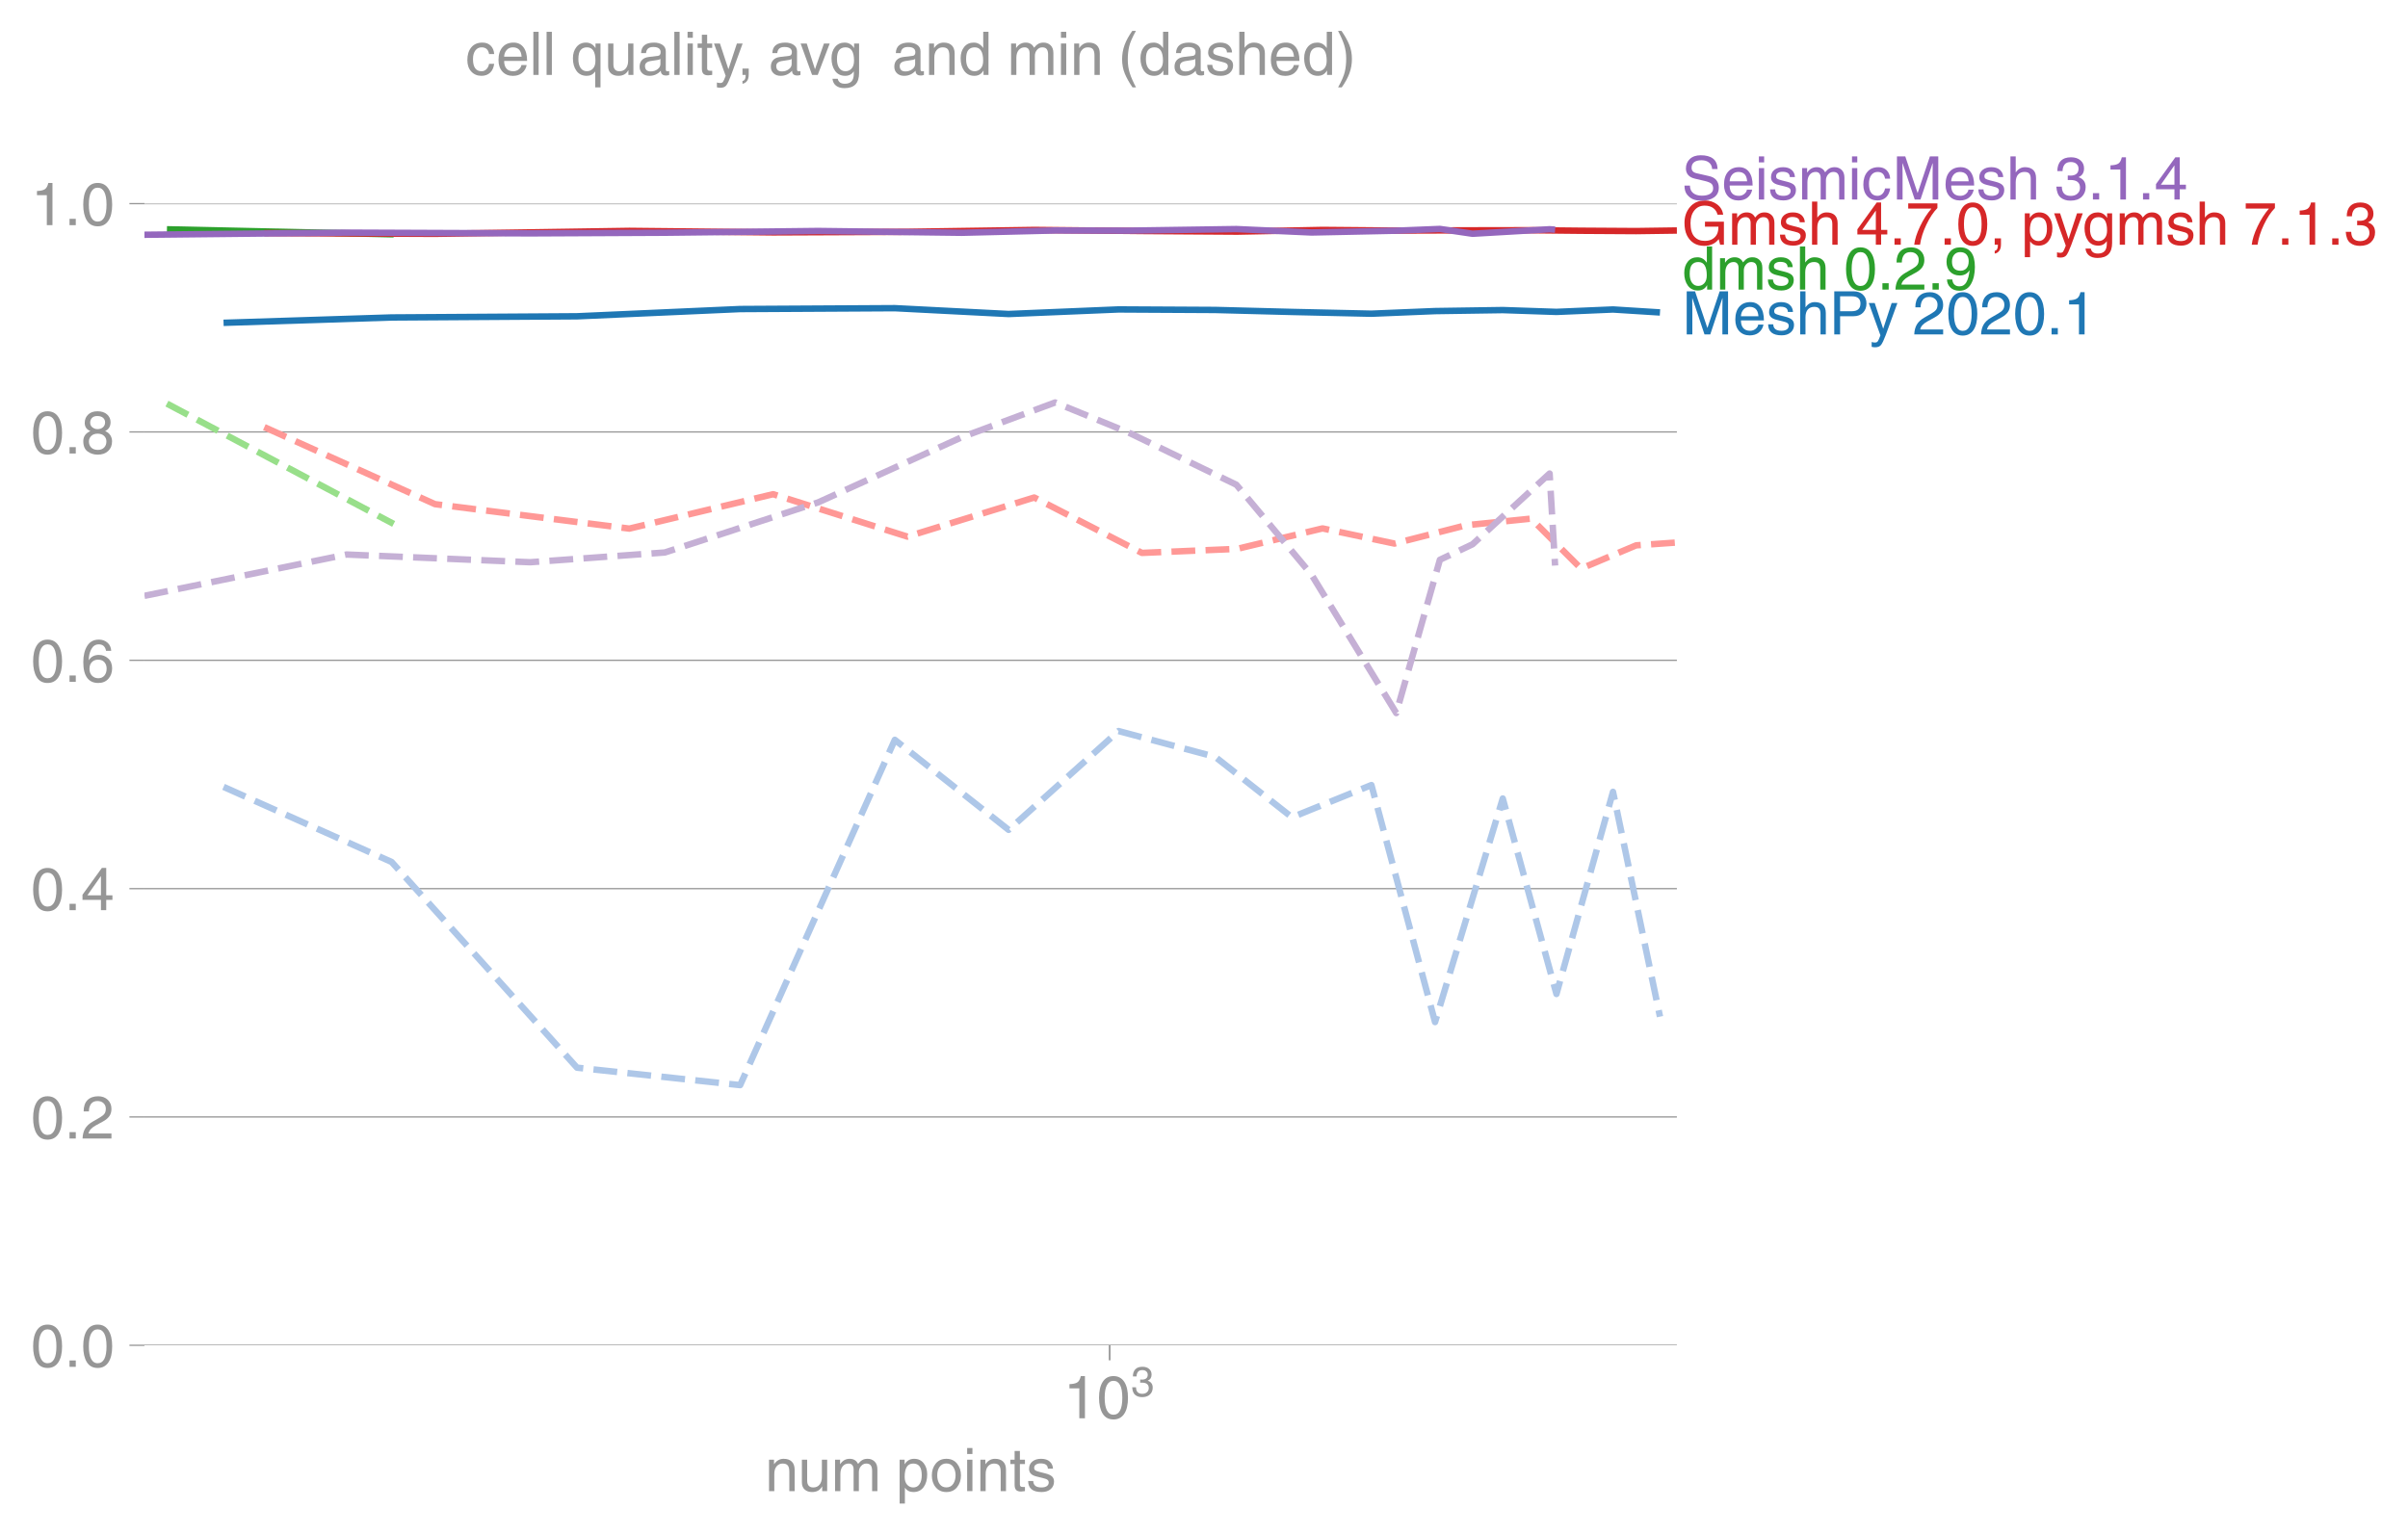
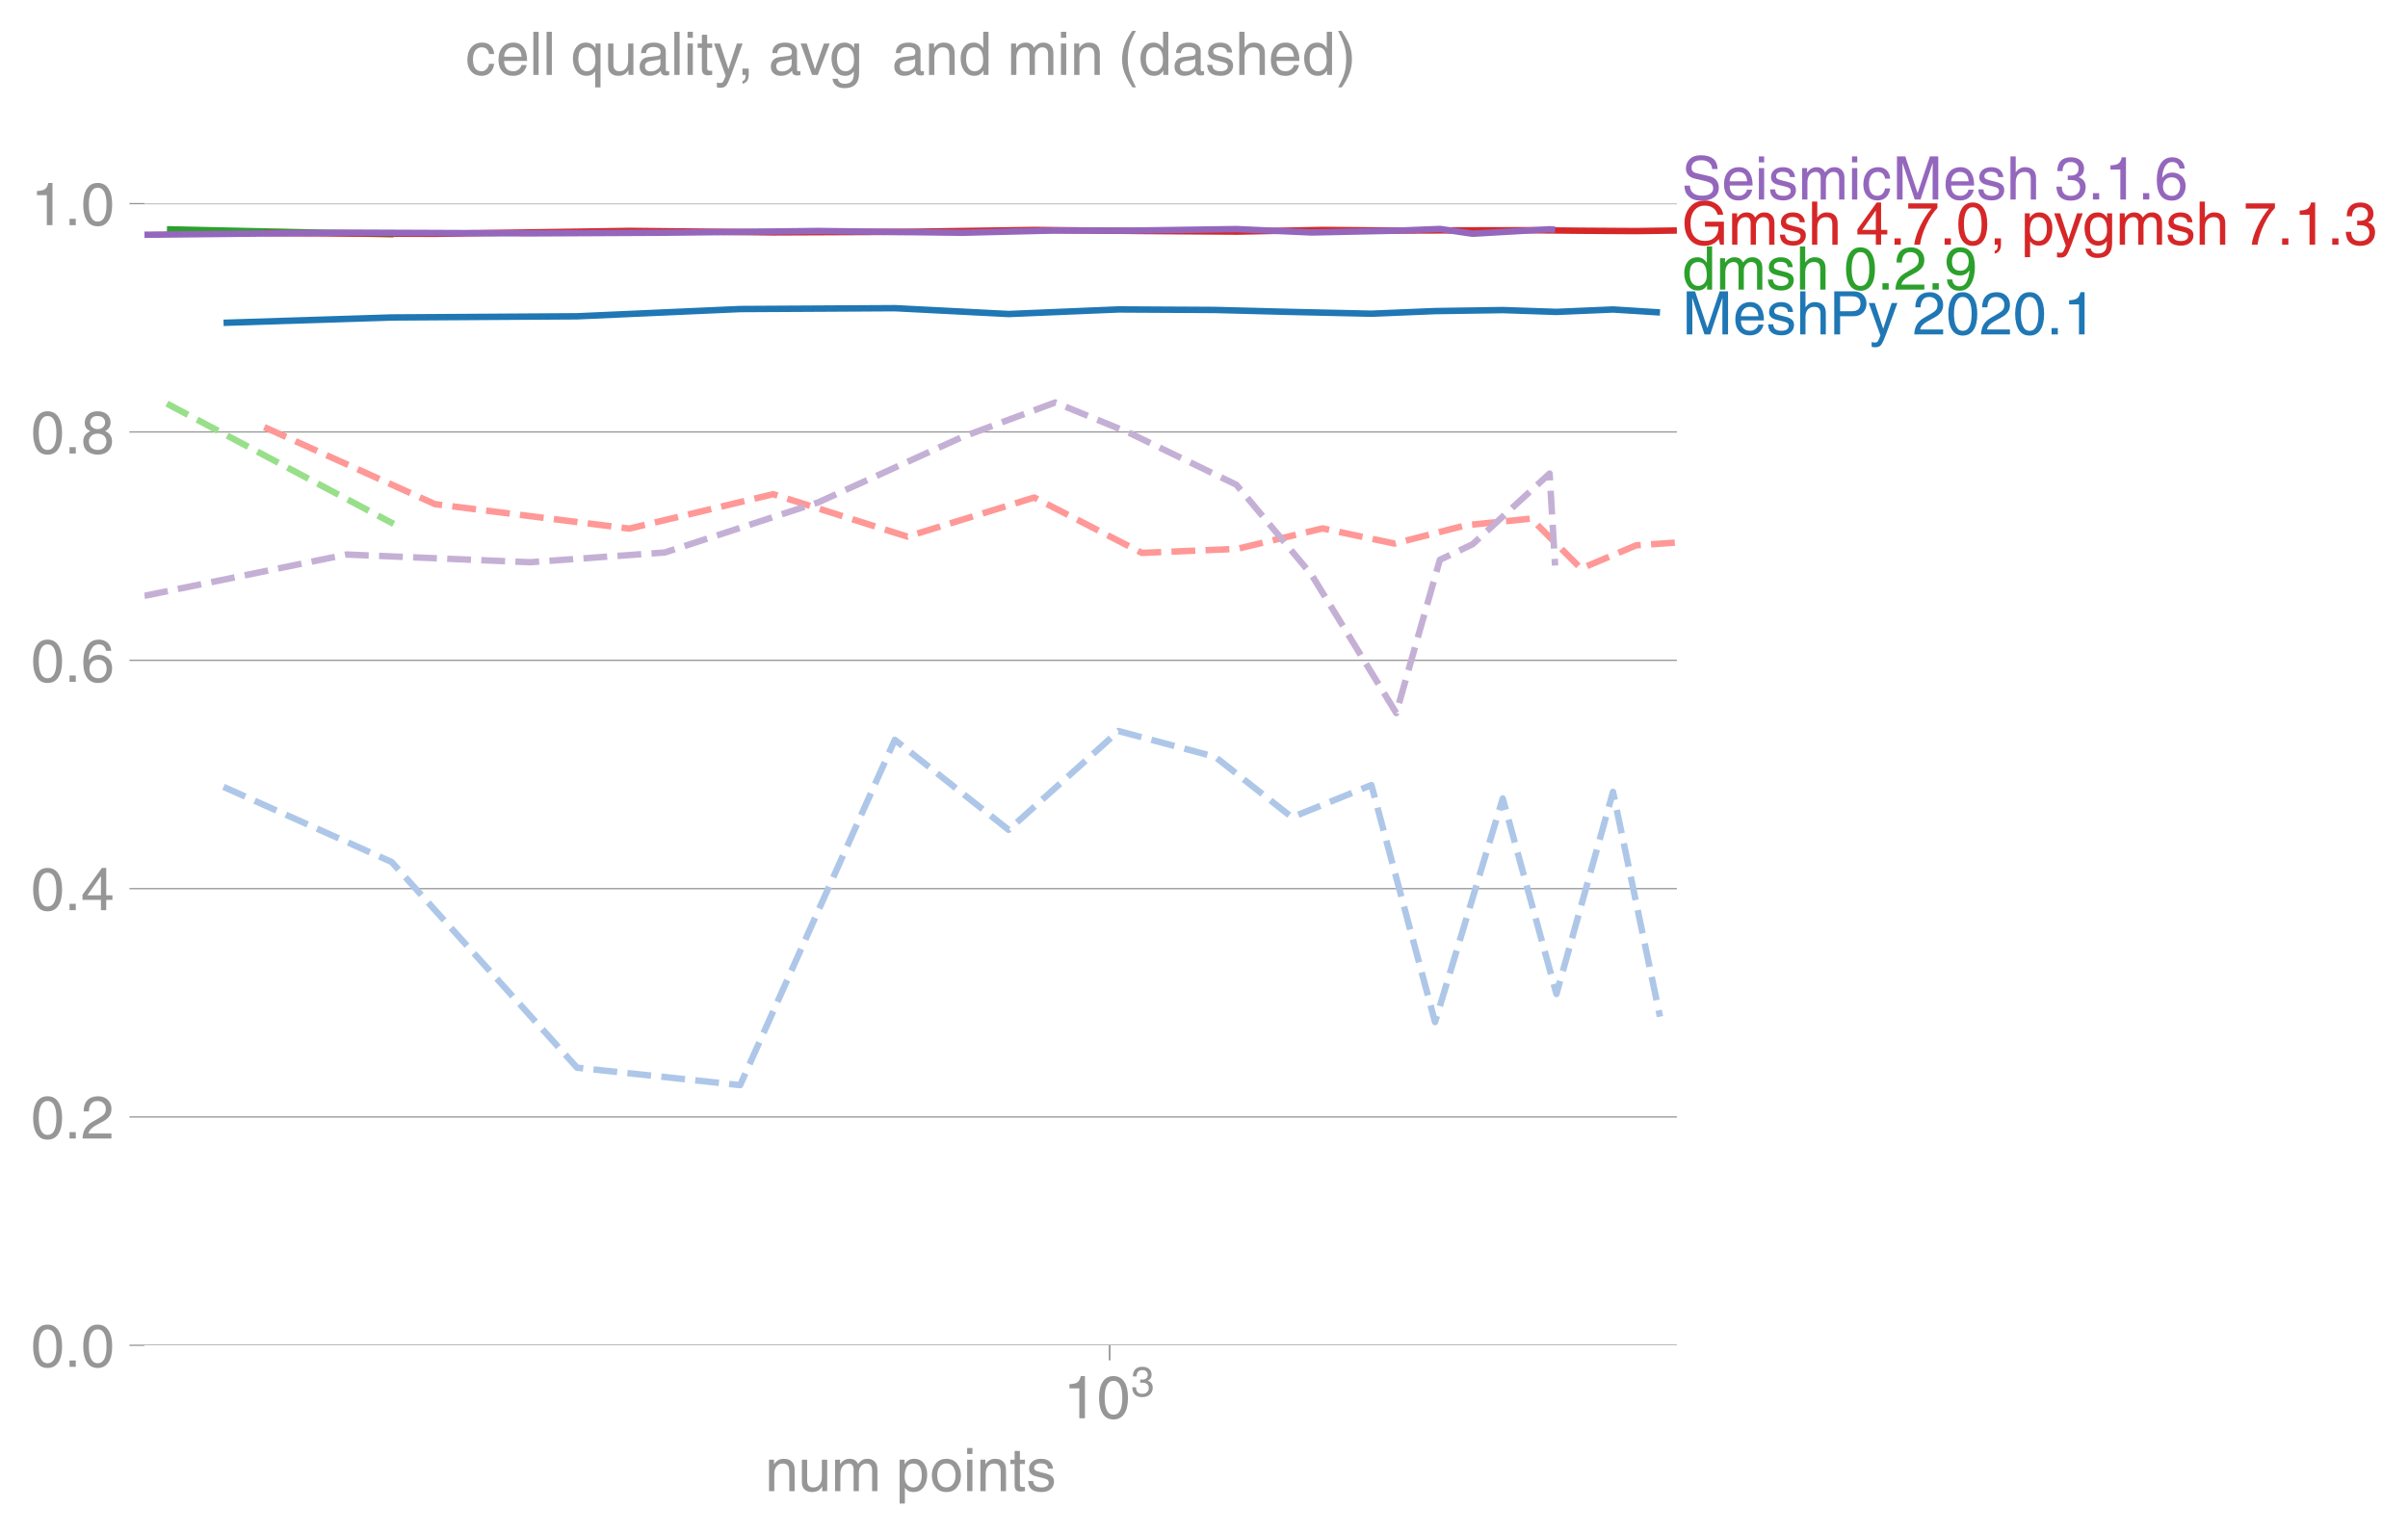
<svg xmlns="http://www.w3.org/2000/svg" xmlns:xlink="http://www.w3.org/1999/xlink" height="476.892" viewBox="0 0 561.162 357.669" width="748.216">
  <defs>
    <style>*{stroke-linecap:butt;stroke-linejoin:round}</style>
  </defs>
  <g id="figure_1">
    <path d="M0 357.67h561.162V0H0z" fill="none" id="patch_1" />
    <g id="axes_1">
      <path d="M33.66 313.574h357.12V47.462H33.66z" fill="none" id="patch_2" />
      <g id="matplotlib.axis_1">
        <g id="xtick_1">
          <g id="line2d_1">
            <defs>
-               <path d="M0 0v3.5" id="m0cb51d534d" stroke="#969696" stroke-width=".4" />
-             </defs>
-             <use x="258.593" xlink:href="#m0cb51d534d" y="313.574" fill="#969696" stroke="#969696" stroke-width=".4" />
+               <path d="M0 0v3.5" id="m0f2b4c551e" stroke="#969696" stroke-width=".4" />
+             </defs>
+             <use x="258.593" xlink:href="#m0f2b4c551e" y="313.574" fill="#969696" stroke="#969696" stroke-width=".4" />
          </g>
          <g transform="matrix(.14 0 0 -.14 247.813 330.623)" fill="#969696" id="text_1">
            <defs>
              <path d="M35.89 0h-9.374v49.906H10.109v6.985q8.594.28 12.782 2.75Q27.094 62.109 29 70.313h6.89z" id="HelveticaWorld-Regular-49" />
              <path d="M42.484 34.188q0 14.109-3.734 21.156-3.734 7.062-10.969 7.062-7.078 0-10.89-7.062-3.797-7.047-3.797-21.157 0-13.671 3.75-20.937Q20.609 6 27.78 6q7.235 0 10.969 7 3.734 7.016 3.734 21.188zm9.422 0q0-17.297-6.25-26.704-6.25-9.39-17.875-9.39-12.062 0-18.062 9.734-6 9.75-6 26.36 0 17.03 6.14 26.578 6.157 9.547 17.922 9.547 11.625 0 17.875-9.5t6.25-26.626z" id="HelveticaWorld-Regular-48" />
              <path d="M22.406 39.984q2.203-.187 4.594-.187 6.203 0 9.781 2.86 3.594 2.859 3.594 8.656 0 4.687-3.344 7.89-3.343 3.203-9.64 3.203-6.985 0-10.235-4.11-3.234-4.093-3.437-10.983h-8.64q0 10.984 5.765 16.984 5.765 6.016 16.937 6.016 9.922 0 15.828-5.11 5.907-5.094 5.907-13.39 0-10.704-9.032-14.5v-.204q11.72-4 11.72-16.406 0-9.906-6.595-16.265-6.593-6.344-18.703-6.344-9.906 0-16.312 5.203Q4.204 8.5 3.422 21.484H12.5q.203-8.109 4-11.797Q20.313 6 27.484 6q6.938 0 11.141 3.86 4.203 3.859 4.203 9.718 0 6.406-4.016 9.672-4 3.266-12.39 3.266-2 0-4.016-.094z" id="HelveticaWorld-Regular-51" />
            </defs>
            <use transform="translate(0 .173)" xlink:href="#HelveticaWorld-Regular-49" />
            <use transform="translate(55.615 .173)" xlink:href="#HelveticaWorld-Regular-48" />
            <use transform="matrix(.7 0 0 .7 112.146 36.781)" xlink:href="#HelveticaWorld-Regular-51" />
          </g>
        </g>
        <g transform="matrix(.14 0 0 -.14 178.293 347.57)" fill="#969696" id="text_2">
          <defs>
            <path d="M49.219 0h-8.844v32.172q0 7.422-2.594 10.578-2.578 3.156-8.578 3.156-5.906 0-9.875-4.5-3.953-4.484-3.953-12.89V0H6.594v52.297h8.297v-7.375h.203q6.203 8.89 15.812 8.89 8.89 0 13.594-4.718 4.719-4.703 4.719-13.5z" id="HelveticaWorld-Regular-110" />
            <path d="M6.11 52.297h8.78V17.578q0-5.765 2.61-8.625Q20.125 6.11 25 6.11q6.781 0 10.594 4.797 3.812 4.813 3.812 12.578v28.813h8.782V0H39.89v7.625l-.188.188q-4.984-9.329-16.61-9.329-7.515 0-12.25 4.094Q6.11 6.688 6.11 14.703z" id="HelveticaWorld-Regular-117" />
            <path d="M6.594 52.297h8.297v-7.375h.203q5.906 8.89 15.812 8.89 9.813 0 13.922-8.5 3.75 4.594 7.266 6.547 3.515 1.953 8.703 1.953 6.781 0 11.484-4.453Q77 44.922 77 36.187V0h-8.781v33.797q0 6.094-2.297 9.094-2.297 3.015-7.422 3.015-5.172 0-8.75-4.203-3.563-4.203-3.563-9.812V0h-8.78v36.188q0 4.53-2.11 7.124-2.094 2.594-6.094 2.594-6.297 0-10.062-4.687-3.766-4.688-3.766-12.703V0H6.594z" id="HelveticaWorld-Regular-109" />
            <path d="M14.984 23.688q0-8.407 4.094-13 4.11-4.579 10.219-4.579 6.687 0 10.39 5.438 3.72 5.453 3.72 14.765 0 10.22-3.563 14.907-3.563 4.687-10.735 4.687-6.984 0-10.562-5.5-3.563-5.5-3.563-16.718zm-8.39 28.609h8.297v-7.375h.203q5.61 8.89 15.625 8.89 10.11 0 15.937-7.359 5.828-7.344 5.828-18.766 0-12.796-5.953-21Q40.578-1.515 29.5-1.515q-9.094 0-13.922 7.032h-.203v-26.22H6.594z" id="HelveticaWorld-Regular-112" />
            <path d="M12.703 26.219q0-8.735 3.953-14.375 3.953-5.64 11.219-5.64 7.531 0 11.438 5.905 3.906 5.907 3.906 14.11 0 8.297-3.907 14.078-3.906 5.797-11.437 5.797-6.969 0-11.078-5.453-4.094-5.438-4.094-14.422zm-8.984 0q0 11.672 6.484 19.625 6.5 7.968 17.672 7.968 11.438 0 17.875-8.062 6.453-8.047 6.453-19.531 0-11.516-6.406-19.625-6.39-8.11-17.922-8.11-11.078 0-17.625 7.86-6.531 7.86-6.531 19.875z" id="HelveticaWorld-Regular-111" />
            <path d="M6.594 61.813v9.968h8.781v-9.969zM15.375 0H6.594v52.297h8.781z" id="HelveticaWorld-Regular-105" />
            <path d="M17.188 45.016V10.984q0-2 1.093-3.046 1.11-1.047 3.938-1.047h3.375V0Q20.797-.688 19-.688q-5.516 0-8.063 2.641-2.53 2.64-2.53 8.547v34.516H1.311v7.28h7.094v14.595h8.781V52.297h8.407v-7.281z" id="HelveticaWorld-Regular-116" />
            <path d="M36.078 37.406q-.187 4.688-3.344 6.735-3.14 2.047-9.047 2.047-4.296 0-7.359-1.907-3.047-1.89-3.047-5.468 0-2.829 1.797-4.172 1.813-1.344 7.828-2.86l8.688-2.187q7.906-2 11.297-5.11 3.406-3.093 3.406-8.656 0-7.719-5.64-12.531-5.641-4.813-15.063-4.813-11 0-16.64 4.563-5.626 4.578-5.735 13.75h8.5q.203-5.422 3.594-8.063 3.39-2.625 10.171-2.625 5.516 0 8.766 2.188 3.25 2.203 3.25 6.11 0 2.78-2.11 4.437-2.093 1.672-8.296 3.078l-10.203 2.5q-6.203 1.562-9.157 4.656-2.953 3.094-2.953 8.031 0 7.72 5.516 12.203 5.531 4.5 14.406 4.5 9.485 0 14.531-4.624 5.047-4.61 5.344-11.782z" id="HelveticaWorld-Regular-115" />
          </defs>
          <use xlink:href="#HelveticaWorld-Regular-110" />
          <use x="55.176" xlink:href="#HelveticaWorld-Regular-117" />
          <use x="109.961" xlink:href="#HelveticaWorld-Regular-109" />
          <use x="192.969" xlink:href="#HelveticaWorld-Regular-32" />
          <use x="217.383" xlink:href="#HelveticaWorld-Regular-112" />
          <use x="273.877" xlink:href="#HelveticaWorld-Regular-111" />
          <use x="329.785" xlink:href="#HelveticaWorld-Regular-105" />
          <use x="351.807" xlink:href="#HelveticaWorld-Regular-110" />
          <use x="406.982" xlink:href="#HelveticaWorld-Regular-116" />
          <use x="434.668" xlink:href="#HelveticaWorld-Regular-115" />
        </g>
      </g>
      <g id="matplotlib.axis_2">
        <g id="ytick_1">
-           <path clip-path="url(#pd080cbd600)" d="M33.66 313.574h357.12" fill="none" stroke="#969696" stroke-linecap="square" stroke-width=".3" id="line2d_2" />
+           <path clip-path="url(#p4670f6bf81)" d="M33.66 313.574h357.12" fill="none" stroke="#969696" stroke-linecap="square" stroke-width=".3" id="line2d_2" />
          <g id="line2d_3">
            <defs>
-               <path d="M0 0h-3.5" id="m603402a4be" stroke="#969696" stroke-width=".3" />
-             </defs>
-             <use x="33.66" xlink:href="#m603402a4be" y="313.574" fill="#969696" stroke="#969696" stroke-width=".3" />
+               <path d="M0 0h-3.5" id="m2f7b03b2b4" stroke="#969696" stroke-width=".3" />
+             </defs>
+             <use x="33.66" xlink:href="#m2f7b03b2b4" y="313.574" fill="#969696" stroke="#969696" stroke-width=".3" />
          </g>
          <g transform="matrix(.14 0 0 -.14 7.2 318.598)" fill="#969696" id="text_3">
            <defs>
              <path d="M19.094 0H8.687v10.594h10.407z" id="HelveticaWorld-Regular-46" />
            </defs>
            <use xlink:href="#HelveticaWorld-Regular-48" />
            <use x="55.615" xlink:href="#HelveticaWorld-Regular-46" />
            <use x="83.398" xlink:href="#HelveticaWorld-Regular-48" />
          </g>
        </g>
        <g id="ytick_2">
-           <path clip-path="url(#pd080cbd600)" d="M33.66 260.351h357.12" fill="none" stroke="#969696" stroke-linecap="square" stroke-width=".3" id="line2d_4" />
-           <use x="33.66" xlink:href="#m603402a4be" y="260.351" fill="#969696" stroke="#969696" stroke-width=".3" id="line2d_5" />
+           <path clip-path="url(#p4670f6bf81)" d="M33.66 260.351h357.12" fill="none" stroke="#969696" stroke-linecap="square" stroke-width=".3" id="line2d_4" />
+           <use x="33.66" xlink:href="#m2f7b03b2b4" y="260.351" fill="#969696" stroke="#969696" stroke-width=".3" id="line2d_5" />
          <g transform="matrix(.14 0 0 -.14 7.2 265.376)" fill="#969696" id="text_4">
            <defs>
              <path d="M4.39 45.125q0 12.39 6.391 18.781 6.406 6.407 17.938 6.407 9.656 0 15.812-5.86 6.157-5.86 6.157-15.14 0-7.22-3.547-12.188-3.532-4.953-10.422-8.703l-12.11-6.64Q13.922 15.921 12.5 8.296h38.188V0H2.593q.39 9.906 4.297 16.5 3.906 6.594 12.203 11.375l12.593 7.328q5.032 2.89 7.329 5.984 2.297 3.094 2.297 8.516 0 5.375-3.766 9.031-3.75 3.672-10.156 3.672-7.078 0-10.594-4.672-3.516-4.656-3.61-12.609z" id="HelveticaWorld-Regular-50" />
            </defs>
            <use xlink:href="#HelveticaWorld-Regular-48" />
            <use x="55.615" xlink:href="#HelveticaWorld-Regular-46" />
            <use x="83.398" xlink:href="#HelveticaWorld-Regular-50" />
          </g>
        </g>
        <g id="ytick_3">
-           <path clip-path="url(#pd080cbd600)" d="M33.66 207.129h357.12" fill="none" stroke="#969696" stroke-linecap="square" stroke-width=".3" id="line2d_6" />
-           <use x="33.66" xlink:href="#m603402a4be" y="207.129" fill="#969696" stroke="#969696" stroke-width=".3" id="line2d_7" />
+           <path clip-path="url(#p4670f6bf81)" d="M33.66 207.129h357.12" fill="none" stroke="#969696" stroke-linecap="square" stroke-width=".3" id="line2d_6" />
+           <use x="33.66" xlink:href="#m2f7b03b2b4" y="207.129" fill="#969696" stroke="#969696" stroke-width=".3" id="line2d_7" />
          <g transform="matrix(.14 0 0 -.14 7.2 212.153)" fill="#969696" id="text_5">
            <defs>
              <path d="M10.594 24.703h22.61v31.89h-.188zM42 17.093V0h-8.797v17.094H2.484v8.593L34.72 70.314H42v-45.61h10.297v-7.61z" id="HelveticaWorld-Regular-52" />
            </defs>
            <use xlink:href="#HelveticaWorld-Regular-48" />
            <use x="55.615" xlink:href="#HelveticaWorld-Regular-46" />
            <use x="83.398" xlink:href="#HelveticaWorld-Regular-52" />
          </g>
        </g>
        <g id="ytick_4">
-           <path clip-path="url(#pd080cbd600)" d="M33.66 153.906h357.12" fill="none" stroke="#969696" stroke-linecap="square" stroke-width=".3" id="line2d_8" />
-           <use x="33.66" xlink:href="#m603402a4be" y="153.906" fill="#969696" stroke="#969696" stroke-width=".3" id="line2d_9" />
+           <path clip-path="url(#p4670f6bf81)" d="M33.66 153.906h357.12" fill="none" stroke="#969696" stroke-linecap="square" stroke-width=".3" id="line2d_8" />
+           <use x="33.66" xlink:href="#m2f7b03b2b4" y="153.906" fill="#969696" stroke="#969696" stroke-width=".3" id="line2d_9" />
          <g transform="matrix(.14 0 0 -.14 7.2 158.931)" fill="#969696" id="text_6">
            <defs>
              <path d="M14.11 21.578q0-6.875 4.093-11.234Q22.313 6 28.906 6q6.297 0 10.032 4.438 3.734 4.453 3.734 11.687 0 6.297-3.688 10.547-3.687 4.25-10.468 4.25-6.594 0-10.5-4.156-3.907-4.157-3.907-11.188zM41.702 51.61q-.984 5.375-3.984 8.078-3 2.72-8.125 2.72-8.11 0-12.36-7.923-4.25-7.906-4.343-18.109l.203-.188q5.61 8.641 16.687 8.641 8.844 0 15.438-5.86 6.593-5.859 6.593-16.452 0-10.5-6.25-17.47-6.25-6.952-16.843-6.952-12.219 0-18.563 8.687-6.344 8.703-6.344 25.938 0 16.593 6.485 27.093 6.5 10.5 19.484 10.5 8.407 0 14.219-5.015 5.813-5 6.297-13.688z" id="HelveticaWorld-Regular-54" />
            </defs>
            <use xlink:href="#HelveticaWorld-Regular-48" />
            <use x="55.615" xlink:href="#HelveticaWorld-Regular-46" />
            <use x="83.398" xlink:href="#HelveticaWorld-Regular-54" />
          </g>
        </g>
        <g id="ytick_5">
-           <path clip-path="url(#pd080cbd600)" d="M33.66 100.684h357.12" fill="none" stroke="#969696" stroke-linecap="square" stroke-width=".3" id="line2d_10" />
-           <use x="33.66" xlink:href="#m603402a4be" y="100.684" fill="#969696" stroke="#969696" stroke-width=".3" id="line2d_11" />
+           <path clip-path="url(#p4670f6bf81)" d="M33.66 100.684h357.12" fill="none" stroke="#969696" stroke-linecap="square" stroke-width=".3" id="line2d_10" />
+           <use x="33.66" xlink:href="#m2f7b03b2b4" y="100.684" fill="#969696" stroke="#969696" stroke-width=".3" id="line2d_11" />
          <g transform="matrix(.14 0 0 -.14 7.2 105.709)" fill="#969696" id="text_7">
            <defs>
              <path d="M27.594 40.578q5.422 0 8.953 3.094 3.547 3.11 3.547 8.234 0 4.594-3.407 7.547-3.39 2.953-9.687 2.953-5.61 0-8.672-3.11-3.047-3.093-3.047-7.874 0-5.125 3.813-7.984 3.812-2.86 8.5-2.86zm.093-7.562q-6.78 0-10.64-3.766-3.86-3.766-3.86-9.234 0-6.297 3.907-10.157Q21 6 28.219 6q6.406 0 10.234 3.86 3.828 3.859 3.828 10.265 0 5.469-3.828 9.172-3.828 3.719-10.766 3.719zM49.22 52.203q0-10.594-9.032-14.797 6.204-2.781 8.86-7.36 2.656-4.562 2.656-9.733 0-10.016-6.453-16.125-6.438-6.094-17.375-6.094-9.563 0-16.813 5.25-7.25 5.25-7.25 17.062 0 11.922 11.907 16.907-9.516 3.796-9.516 13.671 0 8.297 5.64 13.813 5.641 5.516 15.641 5.516 10.016 0 15.875-5.204 5.86-5.203 5.86-12.906z" id="HelveticaWorld-Regular-56" />
            </defs>
            <use xlink:href="#HelveticaWorld-Regular-48" />
            <use x="55.615" xlink:href="#HelveticaWorld-Regular-46" />
            <use x="83.398" xlink:href="#HelveticaWorld-Regular-56" />
          </g>
        </g>
        <g id="ytick_6">
-           <path clip-path="url(#pd080cbd600)" d="M33.66 47.462h357.12" fill="none" stroke="#969696" stroke-linecap="square" stroke-width=".3" id="line2d_12" />
-           <use x="33.66" xlink:href="#m603402a4be" y="47.462" fill="#969696" stroke="#969696" stroke-width=".3" id="line2d_13" />
+           <path clip-path="url(#p4670f6bf81)" d="M33.66 47.462h357.12" fill="none" stroke="#969696" stroke-linecap="square" stroke-width=".3" id="line2d_12" />
+           <use x="33.66" xlink:href="#m2f7b03b2b4" y="47.462" fill="#969696" stroke="#969696" stroke-width=".3" id="line2d_13" />
          <g transform="matrix(.14 0 0 -.14 7.2 52.486)" fill="#969696" id="text_8">
            <use xlink:href="#HelveticaWorld-Regular-49" />
            <use x="55.615" xlink:href="#HelveticaWorld-Regular-46" />
            <use x="83.398" xlink:href="#HelveticaWorld-Regular-48" />
          </g>
        </g>
      </g>
-       <path clip-path="url(#pd080cbd600)" d="M38.902 53.45l52.835 1.166" fill="none" stroke="#2ca02c" stroke-linecap="square" stroke-width="1.5" id="line2d_14" />
-       <path clip-path="url(#pd080cbd600)" d="M38.902 94.082l52.835 28.044" fill="none" stroke="#98df8a" stroke-dasharray="5.55,2.4" stroke-width="1.5" id="line2d_15" />
-       <path clip-path="url(#pd080cbd600)" d="M52.098 75.245l39.16-1.247 43.208-.272 38.018-1.69 36.049-.201 26.517 1.359 25.62-1.067 22.515.12 17.9.465 18.51.41 14.83-.61 15.78-.235 12.512.423 13.177-.562 10.95.69" fill="none" stroke="#1f77b4" stroke-linecap="square" stroke-width="1.5" id="line2d_16" />
-       <path clip-path="url(#pd080cbd600)" d="M52.098 183.411l39.16 17.504 43.208 47.952 38.018 4.066 36.049-80.485 26.517 20.983 25.62-23.03 22.515 6.013 17.9 14.096 18.51-7.517 14.83 55.246 15.78-52.116 12.512 45.568 13.177-47.121 10.95 52.403" fill="none" stroke="#aec7e8" stroke-dasharray="5.55,2.4" stroke-width="1.5" id="line2d_17" />
-       <path clip-path="url(#pd080cbd600)" d="M61.6 54.33l39.774.173 45.29-.684 33.505.346 31.288-.129 29.56-.436 25.1.245 22.204.143 19.88-.39 16.754.146 16.706-.053 15.153-.027 11.638.12 12.834.08 9.494-.134" fill="none" stroke="#d62728" stroke-linecap="square" stroke-width="1.5" id="line2d_18" />
-       <path clip-path="url(#pd080cbd600)" d="M61.6 99.56l39.774 17.953 45.29 5.7 33.505-8.02 31.288 9.887 29.56-9.115 25.1 12.912 22.204-.941 19.88-4.768 16.754 3.533 16.706-4.27 15.153-1.544 11.638 11.645 12.834-5.416 9.494-.665" fill="none" stroke="#ff9896" stroke-dasharray="5.55,2.4" stroke-width="1.5" id="line2d_19" />
-       <path clip-path="url(#pd080cbd600)" d="M33.66 54.72l47.1-.495 42.774.17 31.402-.15 35.716-.404 33.492.414 21.746-.532 17.059.042 25.178-.367 17.495.79 19.764-.413 10.166-.408 7.606 1.118 17.963-1.045 1.279.093" fill="none" stroke="#9467bd" stroke-linecap="square" stroke-width="1.5" id="line2d_20" />
-       <path clip-path="url(#pd080cbd600)" d="M33.66 138.883l47.1-9.63 42.774 1.799 31.402-2.272 35.716-11.673 33.492-15.2 21.746-8.092 17.059 6.982 25.178 12.19 17.495 20.936 19.764 32.291 10.166-35.732 7.606-3.609 17.963-16.495 1.279 21.448" fill="none" stroke="#c5b0d5" stroke-dasharray="5.55,2.4" stroke-width="1.5" id="line2d_21" />
+       <path clip-path="url(#p4670f6bf81)" d="M38.902 53.45l52.835 1.166" fill="none" stroke="#2ca02c" stroke-linecap="square" stroke-width="1.5" id="line2d_14" />
+       <path clip-path="url(#p4670f6bf81)" d="M38.902 94.082l52.835 28.044" fill="none" stroke="#98df8a" stroke-dasharray="5.55,2.4" stroke-width="1.5" id="line2d_15" />
+       <path clip-path="url(#p4670f6bf81)" d="M52.098 75.245l39.16-1.247 43.208-.272 38.018-1.69 36.049-.201 26.517 1.359 25.62-1.067 22.515.12 17.9.465 18.51.41 14.83-.61 15.78-.235 12.512.423 13.177-.562 10.95.69" fill="none" stroke="#1f77b4" stroke-linecap="square" stroke-width="1.5" id="line2d_16" />
+       <path clip-path="url(#p4670f6bf81)" d="M52.098 183.411l39.16 17.504 43.208 47.952 38.018 4.066 36.049-80.485 26.517 20.983 25.62-23.03 22.515 6.013 17.9 14.096 18.51-7.517 14.83 55.246 15.78-52.116 12.512 45.568 13.177-47.121 10.95 52.403" fill="none" stroke="#aec7e8" stroke-dasharray="5.55,2.4" stroke-width="1.5" id="line2d_17" />
+       <path clip-path="url(#p4670f6bf81)" d="M61.6 54.33l39.774.173 45.29-.684 33.505.346 31.288-.129 29.56-.436 25.1.245 22.204.143 19.88-.39 16.754.146 16.706-.053 15.153-.027 11.638.12 12.834.08 9.494-.134" fill="none" stroke="#d62728" stroke-linecap="square" stroke-width="1.5" id="line2d_18" />
+       <path clip-path="url(#p4670f6bf81)" d="M61.6 99.56l39.774 17.953 45.29 5.7 33.505-8.02 31.288 9.887 29.56-9.115 25.1 12.912 22.204-.941 19.88-4.768 16.754 3.533 16.706-4.27 15.153-1.544 11.638 11.645 12.834-5.416 9.494-.665" fill="none" stroke="#ff9896" stroke-dasharray="5.55,2.4" stroke-width="1.5" id="line2d_19" />
+       <path clip-path="url(#p4670f6bf81)" d="M33.66 54.72l47.1-.495 42.774.17 31.402-.15 35.716-.404 33.492.414 21.746-.532 17.059.042 25.178-.367 17.495.79 19.764-.413 10.166-.408 7.606 1.118 17.963-1.045 1.279.093" fill="none" stroke="#9467bd" stroke-linecap="square" stroke-width="1.5" id="line2d_20" />
+       <path clip-path="url(#p4670f6bf81)" d="M33.66 138.883l47.1-9.63 42.774 1.799 31.402-2.272 35.716-11.673 33.492-15.2 21.746-8.092 17.059 6.982 25.178 12.19 17.495 20.936 19.764 32.291 10.166-35.732 7.606-3.609 17.963-16.495 1.279 21.448" fill="none" stroke="#c5b0d5" stroke-dasharray="5.55,2.4" stroke-width="1.5" id="line2d_21" />
      <g transform="matrix(.14 0 0 -.14 391.938 67.502)" fill="#2ca02c" id="text_9">
        <defs>
          <path d="M13.094 26.313q0-9.704 3.844-14.954 3.859-5.25 10.265-5.25 6.094 0 10.188 4.485 4.109 4.5 4.109 13.094 0 11.03-3.5 16.625-3.484 5.593-10.61 5.593-6.78 0-10.546-4.453-3.75-4.437-3.75-15.14zM50.39 0h-8.297v7.172h-.203q-4.97-8.688-15.078-8.688-10.891 0-16.86 8.297Q4 15.094 4 27.688q0 11.625 5.906 18.875 5.922 7.25 15.875 7.25 9.813 0 15.625-8.891l.203.594V71.78h8.782z" id="HelveticaWorld-Regular-100" />
          <path d="M49.219 0h-8.844v34.188q0 6.296-2.438 9-2.437 2.718-7.953 2.718-6.797 0-10.703-4.406-3.906-4.39-3.906-12.984V0H6.594v71.781h8.781V45.312h.203q6 8.5 15.328 8.5 8.594 0 13.453-4.5 4.86-4.484 4.86-13.718z" id="HelveticaWorld-Regular-104" />
          <path d="M27.594 31.39q6 0 9.75 4.047 3.765 4.063 3.765 11.97 0 6.5-3.562 10.75-3.563 4.25-10.64 4.25-6.11 0-9.876-4.298-3.75-4.297-3.75-11.53 0-7.376 3.516-11.282 3.515-3.906 10.797-3.906zm-1.282-7.906q-10 0-16.062 6.203-6.047 6.204-6.047 16.5 0 10.407 6.094 17.266 6.11 6.86 16.515 6.86 12.11 0 18.36-8.157 6.25-8.156 6.25-24.453 0-16.906-6.406-28.266Q38.625-1.905 25.875-1.905q-9.953 0-15.422 5.593-5.469 5.594-5.469 13.204h8.829q.39-5.266 3.437-8.375 3.063-3.094 8.438-3.094 7.609 0 11.515 6.781Q41.11 19 42.578 31.688l-.187.203q-5.672-8.407-16.078-8.407z" id="HelveticaWorld-Regular-57" />
        </defs>
        <use xlink:href="#HelveticaWorld-Regular-100" />
        <use x="56.982" xlink:href="#HelveticaWorld-Regular-109" />
        <use x="139.99" xlink:href="#HelveticaWorld-Regular-115" />
        <use x="189.99" xlink:href="#HelveticaWorld-Regular-104" />
        <use x="245.166" xlink:href="#HelveticaWorld-Regular-32" />
        <use x="269.58" xlink:href="#HelveticaWorld-Regular-48" />
        <use x="325.195" xlink:href="#HelveticaWorld-Regular-46" />
        <use x="352.979" xlink:href="#HelveticaWorld-Regular-50" />
        <use x="408.594" xlink:href="#HelveticaWorld-Regular-46" />
        <use x="436.377" xlink:href="#HelveticaWorld-Regular-57" />
      </g>
      <g transform="matrix(.14 0 0 -.14 391.938 77.953)" fill="#1f77b4" id="text_10">
        <defs>
          <path d="M67.484 0v42.39q0 .829.094 8.126t.094 9.78h-.281L47.312 0h-9.609L17.578 60.203h-.297q0-3.61.094-10.297.11-6.687.11-7.515V0H8.108v71.781h13.86L42.39 11.078h.28l20.313 60.703h13.922V0z" id="HelveticaWorld-Regular-77" />
          <path d="M42.484 30.328q-.687 8.485-4.5 12.031-3.797 3.547-10.109 3.547-6.39 0-10.328-4.5-3.922-4.484-4.172-11.078zm8.391-13.922q-1.453-8.11-7.953-13.422-5.719-4.5-15.047-4.593-10.984.093-17.438 7.203Q4 12.704 4 24.704q0 13.78 6.64 21.437 6.641 7.672 18.47 7.672 10.593 0 16.546-7.922 5.953-7.907 5.953-22.594H13.375q0-8.203 3.813-12.703Q21 6.109 28.608 6.109q5.375 0 9.235 3.235 3.86 3.25 4.25 7.062z" id="HelveticaWorld-Regular-101" />
          <path d="M17.828 38.625H37.11q7.282 0 10.938 3.188 3.656 3.203 3.656 9.703 0 5.812-3.516 8.89-3.515 3.078-10.687 3.078H17.828zm0-38.625H8.11v71.781h32.266q9.625 0 15.484-5.594 5.86-5.593 5.86-14.578 0-9.328-5.672-15.312-5.656-5.969-15.672-5.969H17.828z" id="HelveticaWorld-Regular-80" />
          <path d="M39.016 52.297h9.562L29.891.984q-.5-1.375-.985-2.593-4.25-11.329-7.328-15.547-3.078-4.235-9.953-4.235-3.61 0-5.906.782v8.015q2.484-.89 5.468-.89 3.22 0 4.704 2.03 1.5 2.032 4.421 9.938L.875 52.297h9.922L24.812 9.719H25z" id="HelveticaWorld-Regular-121" />
        </defs>
        <use xlink:href="#HelveticaWorld-Regular-77" />
        <use x="85.01" xlink:href="#HelveticaWorld-Regular-101" />
        <use x="140.43" xlink:href="#HelveticaWorld-Regular-115" />
        <use x="190.43" xlink:href="#HelveticaWorld-Regular-104" />
        <use x="245.605" xlink:href="#HelveticaWorld-Regular-80" />
        <use x="310.254" xlink:href="#HelveticaWorld-Regular-121" />
        <use x="359.863" xlink:href="#HelveticaWorld-Regular-32" />
        <use x="384.277" xlink:href="#HelveticaWorld-Regular-50" />
        <use x="439.893" xlink:href="#HelveticaWorld-Regular-48" />
        <use x="495.508" xlink:href="#HelveticaWorld-Regular-50" />
        <use x="551.123" xlink:href="#HelveticaWorld-Regular-48" />
        <use x="606.738" xlink:href="#HelveticaWorld-Regular-46" />
        <use x="634.521" xlink:href="#HelveticaWorld-Regular-49" />
      </g>
      <g transform="matrix(.14 0 0 -.14 391.938 57.044)" fill="#d62728" id="text_11">
        <defs>
          <path d="M38.484 38.375h31.532V0h-6.297l-2.344 9.281Q56.781 3.421 50.578.75q-6.187-2.656-12.875-2.656-10.797 0-18.047 4.703-7.25 4.719-11.265 13.015-4 8.313-4 20.72 0 15.468 9.203 26.312 9.203 10.843 24.781 10.843 11.625 0 20.313-6.5Q67.39 60.688 68.796 50h-9.375q-1.703 7.078-7.219 11.078-5.516 4.016-14.312 4.016-10.594 0-17.047-7.985-6.438-7.984-6.438-21.125 0-15.28 6.39-22.437Q27.204 6.39 38.282 6.39q7.235 0 12.235 2.859 5 2.86 7.687 7.766 2.688 4.906 2.688 13.062H38.484z" id="HelveticaWorld-Regular-71" />
          <path d="M3.719 68.797h48.578v-7.719Q42.28 50.875 33.984 33.484 25.687 16.11 23.391 0h-9.672q1.469 13.281 9.719 30.531 8.25 17.266 18.953 29.672H3.719z" id="HelveticaWorld-Regular-55" />
          <path d="M8.688 10.594h10.406V.78q0-7.422-3.078-11.172-3.078-3.765-7.328-4.312v4.594Q14.015-9.422 14.015 0H8.687z" id="HelveticaWorld-Regular-44" />
          <path d="M12.984 26.313q0-9.61 3.813-14.907Q20.609 6.11 27.094 6.11q6.312 0 10.312 4.579 4 4.593 4 13 0 11.03-3.5 16.625-3.484 5.593-10.61 5.593-7.171 0-10.75-4.765-3.562-4.766-3.562-14.828zM49.812 2.983q0-12.609-6.062-18.797-6.047-6.203-18.266-6.203-8.78 0-13.984 4.047Q6.297-13.922 5.516-6.39h8.796q.672-3.812 3.532-6.062 2.86-2.25 8.281-2.25 7.375 0 11.125 3.969 3.766 3.953 3.766 12.828v3.719h-.188q-4.937-7.329-13.922-7.329-11.187 0-17.093 8.25-5.907 8.25-5.907 20.953 0 11.625 5.953 18.875 5.97 7.25 15.829 7.25 9.906 0 15.625-8.89h.187v7.375h8.313z" id="HelveticaWorld-Regular-103" />
        </defs>
        <use xlink:href="#HelveticaWorld-Regular-71" />
        <use x="77.1" xlink:href="#HelveticaWorld-Regular-109" />
        <use x="160.107" xlink:href="#HelveticaWorld-Regular-115" />
        <use x="210.107" xlink:href="#HelveticaWorld-Regular-104" />
        <use x="265.283" xlink:href="#HelveticaWorld-Regular-32" />
        <use x="289.697" xlink:href="#HelveticaWorld-Regular-52" />
        <use x="345.313" xlink:href="#HelveticaWorld-Regular-46" />
        <use x="373.096" xlink:href="#HelveticaWorld-Regular-55" />
        <use x="428.711" xlink:href="#HelveticaWorld-Regular-46" />
        <use x="456.494" xlink:href="#HelveticaWorld-Regular-48" />
        <use x="512.109" xlink:href="#HelveticaWorld-Regular-44" />
        <use x="539.893" xlink:href="#HelveticaWorld-Regular-32" />
        <use x="564.307" xlink:href="#HelveticaWorld-Regular-112" />
        <use x="618.801" xlink:href="#HelveticaWorld-Regular-121" />
        <use x="666.41" xlink:href="#HelveticaWorld-Regular-103" />
        <use x="722.318" xlink:href="#HelveticaWorld-Regular-109" />
        <use x="805.326" xlink:href="#HelveticaWorld-Regular-115" />
        <use x="855.326" xlink:href="#HelveticaWorld-Regular-104" />
        <use x="910.502" xlink:href="#HelveticaWorld-Regular-32" />
        <use x="934.916" xlink:href="#HelveticaWorld-Regular-55" />
        <use x="990.531" xlink:href="#HelveticaWorld-Regular-46" />
        <use x="1018.314" xlink:href="#HelveticaWorld-Regular-49" />
        <use x="1073.93" xlink:href="#HelveticaWorld-Regular-46" />
        <use x="1101.713" xlink:href="#HelveticaWorld-Regular-51" />
      </g>
      <g transform="matrix(.14 0 0 -.14 391.938 46.504)" fill="#9467bd" id="text_12">
        <defs>
          <path d="M50.39 50.781q-.296 6.844-5.109 10.719-4.797 3.875-12.656 3.875-7.922 0-12.172-3.25-4.234-3.234-4.234-9.344 0-3.265 1.843-5.61 1.86-2.343 6.641-3.468l20.516-4.687q8.297-1.813 12.297-6.875 4.015-5.047 4.015-12.313 0-10.64-7.812-16.187-7.813-5.547-20.313-5.547-9.531 0-15.031 2.437-5.484 2.453-9.734 7.766-4.25 5.328-4.25 14.89h9.093q0-8 5.313-12.406 5.328-4.39 14.5-4.39 8.89 0 13.844 3.156 4.953 3.156 4.953 8.953 0 5.281-2.953 7.89Q46.188 29 37.594 31l-15.469 3.625q-7.719 1.75-11.531 6.125Q6.78 45.125 6.78 51.516q0 9.672 6.516 15.922 6.531 6.25 18.203 6.25 13.172 0 20.328-5.5 7.156-5.485 7.688-17.407z" id="HelveticaWorld-Regular-83" />
          <path d="M39.594 34.719q-1.89 11.187-12.39 11.187-6.5 0-10.454-5.203-3.953-5.203-3.953-14.484 0-10.11 3.656-15.11 3.672-5 10.64-5 4.688 0 8.11 3.438 3.422 3.437 4.39 8.953h8.5q-1.312-9.703-6.859-14.86-5.547-5.156-14.328-5.156-10.297 0-16.89 7.047-6.594 7.063-6.594 19.172 0 13.281 6.594 21.188 6.593 7.922 18.5 7.922 8.687 0 13.843-5.204 5.157-5.203 5.735-13.89z" id="HelveticaWorld-Regular-99" />
        </defs>
        <use xlink:href="#HelveticaWorld-Regular-83" />
        <use x="66.211" xlink:href="#HelveticaWorld-Regular-101" />
        <use x="121.631" xlink:href="#HelveticaWorld-Regular-105" />
        <use x="143.652" xlink:href="#HelveticaWorld-Regular-115" />
        <use x="193.652" xlink:href="#HelveticaWorld-Regular-109" />
        <use x="276.66" xlink:href="#HelveticaWorld-Regular-105" />
        <use x="298.682" xlink:href="#HelveticaWorld-Regular-99" />
        <use x="349.951" xlink:href="#HelveticaWorld-Regular-77" />
        <use x="434.961" xlink:href="#HelveticaWorld-Regular-101" />
        <use x="490.381" xlink:href="#HelveticaWorld-Regular-115" />
        <use x="540.381" xlink:href="#HelveticaWorld-Regular-104" />
        <use x="595.557" xlink:href="#HelveticaWorld-Regular-32" />
        <use x="619.971" xlink:href="#HelveticaWorld-Regular-51" />
        <use x="675.586" xlink:href="#HelveticaWorld-Regular-46" />
        <use x="703.369" xlink:href="#HelveticaWorld-Regular-49" />
        <use x="758.984" xlink:href="#HelveticaWorld-Regular-46" />
-         <use x="786.768" xlink:href="#HelveticaWorld-Regular-52" />
+         <use x="786.768" xlink:href="#HelveticaWorld-Regular-54" />
      </g>
      <g transform="matrix(.14 0 0 -.14 108.433 17.462)" fill="#969696" id="text_13">
        <defs>
          <path d="M15.375 0H6.594v71.781h8.781z" id="HelveticaWorld-Regular-108" />
          <path d="M41.5 23.688q0 11.125-3.5 16.671-3.484 5.547-10.61 5.547-6.874 0-10.593-4.5-3.703-4.484-3.703-15.093 0-9.422 3.75-14.813 3.765-5.39 10.36-5.39 5.812 0 10.046 4.39 4.25 4.39 4.25 13.188zm8.406-44.391H41.11V5.516h-.187Q35.89-1.516 27-1.516q-10.984 0-17 8.157-6 8.156-6 21.047 0 11.421 5.906 18.765 5.922 7.36 15.875 7.36 9.907 0 15.625-8.891h.203v7.375h8.297z" id="HelveticaWorld-Regular-113" />
          <path d="M38.375 26.703q-.969-1.015-3.828-1.656-2.86-.625-10.672-1.656-5.766-.688-8.469-2.844-2.703-2.14-2.703-5.656 0-4.297 2.281-6.688 2.297-2.39 7.329-2.39 6.296 0 11.171 3.578 4.891 3.593 4.891 8.718zM6.203 36.375q.297 8.844 5.734 13.14 5.454 4.297 15.844 4.297 8.297 0 13.907-3.765 5.624-3.75 5.624-10.844V9.078Q47.313 6 50.094 6q1.125 0 2.89.39V0Q50.594-.984 48-.984q-4.5 0-6.703 1.921-2.188 1.938-2.281 6.047-7.516-8.5-18.891-8.5-7.422 0-11.922 4.204Q3.72 6.89 3.72 13.624q0 6.89 3.906 11.125Q11.531 29 19 29.89l15.516 1.891q4.203.64 4.203 6.203 0 4.11-3.047 6.297-3.047 2.203-9.25 2.203-5.516 0-8.485-2.437-2.953-2.438-3.53-7.672z" id="HelveticaWorld-Regular-97" />
          <path d="M39.406 52.297h9.625L29.11 0h-9.437L.594 52.297h10.203L24.422 9.719h.187z" id="HelveticaWorld-Regular-118" />
          <path d="M29.781 73.297q-8.875-15.875-11.218-25.844-2.344-9.953-2.344-21.969 0-11.859 3.187-22.125Q22.61-6.89 29.891-20.703h-5.86Q15.72-8.593 11.25 2.187 6.781 12.985 6.781 26.125q0 12.36 4.047 23.563 4.063 11.203 12.86 23.609z" id="HelveticaWorld-Regular-40" />
          <path d="M3.516-20.703q8.796 15.922 11.14 25.86Q17 15.093 17 27.093q0 11.922-3.156 22.172T3.422 73.296h5.765q8.391-12.109 12.86-22.905 4.469-10.797 4.469-23.875 0-12.407-4.063-23.61-4.047-11.203-12.828-23.61z" id="HelveticaWorld-Regular-41" />
        </defs>
        <use xlink:href="#HelveticaWorld-Regular-99" />
        <use x="51.27" xlink:href="#HelveticaWorld-Regular-101" />
        <use x="106.689" xlink:href="#HelveticaWorld-Regular-108" />
        <use x="128.711" xlink:href="#HelveticaWorld-Regular-108" />
        <use x="150.732" xlink:href="#HelveticaWorld-Regular-32" />
        <use x="175.146" xlink:href="#HelveticaWorld-Regular-113" />
        <use x="231.641" xlink:href="#HelveticaWorld-Regular-117" />
        <use x="286.426" xlink:href="#HelveticaWorld-Regular-97" />
        <use x="341.357" xlink:href="#HelveticaWorld-Regular-108" />
        <use x="363.379" xlink:href="#HelveticaWorld-Regular-105" />
        <use x="385.4" xlink:href="#HelveticaWorld-Regular-116" />
        <use x="413.086" xlink:href="#HelveticaWorld-Regular-121" />
        <use x="452.695" xlink:href="#HelveticaWorld-Regular-44" />
        <use x="480.479" xlink:href="#HelveticaWorld-Regular-32" />
        <use x="504.893" xlink:href="#HelveticaWorld-Regular-97" />
        <use x="557.574" xlink:href="#HelveticaWorld-Regular-118" />
        <use x="605.684" xlink:href="#HelveticaWorld-Regular-103" />
        <use x="661.592" xlink:href="#HelveticaWorld-Regular-32" />
        <use x="686.006" xlink:href="#HelveticaWorld-Regular-32" />
        <use x="710.42" xlink:href="#HelveticaWorld-Regular-97" />
        <use x="765.352" xlink:href="#HelveticaWorld-Regular-110" />
        <use x="820.527" xlink:href="#HelveticaWorld-Regular-100" />
        <use x="877.51" xlink:href="#HelveticaWorld-Regular-32" />
        <use x="901.924" xlink:href="#HelveticaWorld-Regular-109" />
        <use x="984.932" xlink:href="#HelveticaWorld-Regular-105" />
        <use x="1006.953" xlink:href="#HelveticaWorld-Regular-110" />
        <use x="1062.129" xlink:href="#HelveticaWorld-Regular-32" />
        <use x="1086.543" xlink:href="#HelveticaWorld-Regular-40" />
        <use x="1119.844" xlink:href="#HelveticaWorld-Regular-100" />
        <use x="1176.826" xlink:href="#HelveticaWorld-Regular-97" />
        <use x="1231.758" xlink:href="#HelveticaWorld-Regular-115" />
        <use x="1281.758" xlink:href="#HelveticaWorld-Regular-104" />
        <use x="1336.934" xlink:href="#HelveticaWorld-Regular-101" />
        <use x="1392.354" xlink:href="#HelveticaWorld-Regular-100" />
        <use x="1449.336" xlink:href="#HelveticaWorld-Regular-41" />
      </g>
    </g>
  </g>
  <defs>
-     <clipPath id="pd080cbd600">
+     <clipPath id="p4670f6bf81">
      <path d="M33.66 47.462h357.12v266.112H33.66z" />
    </clipPath>
  </defs>
</svg>
